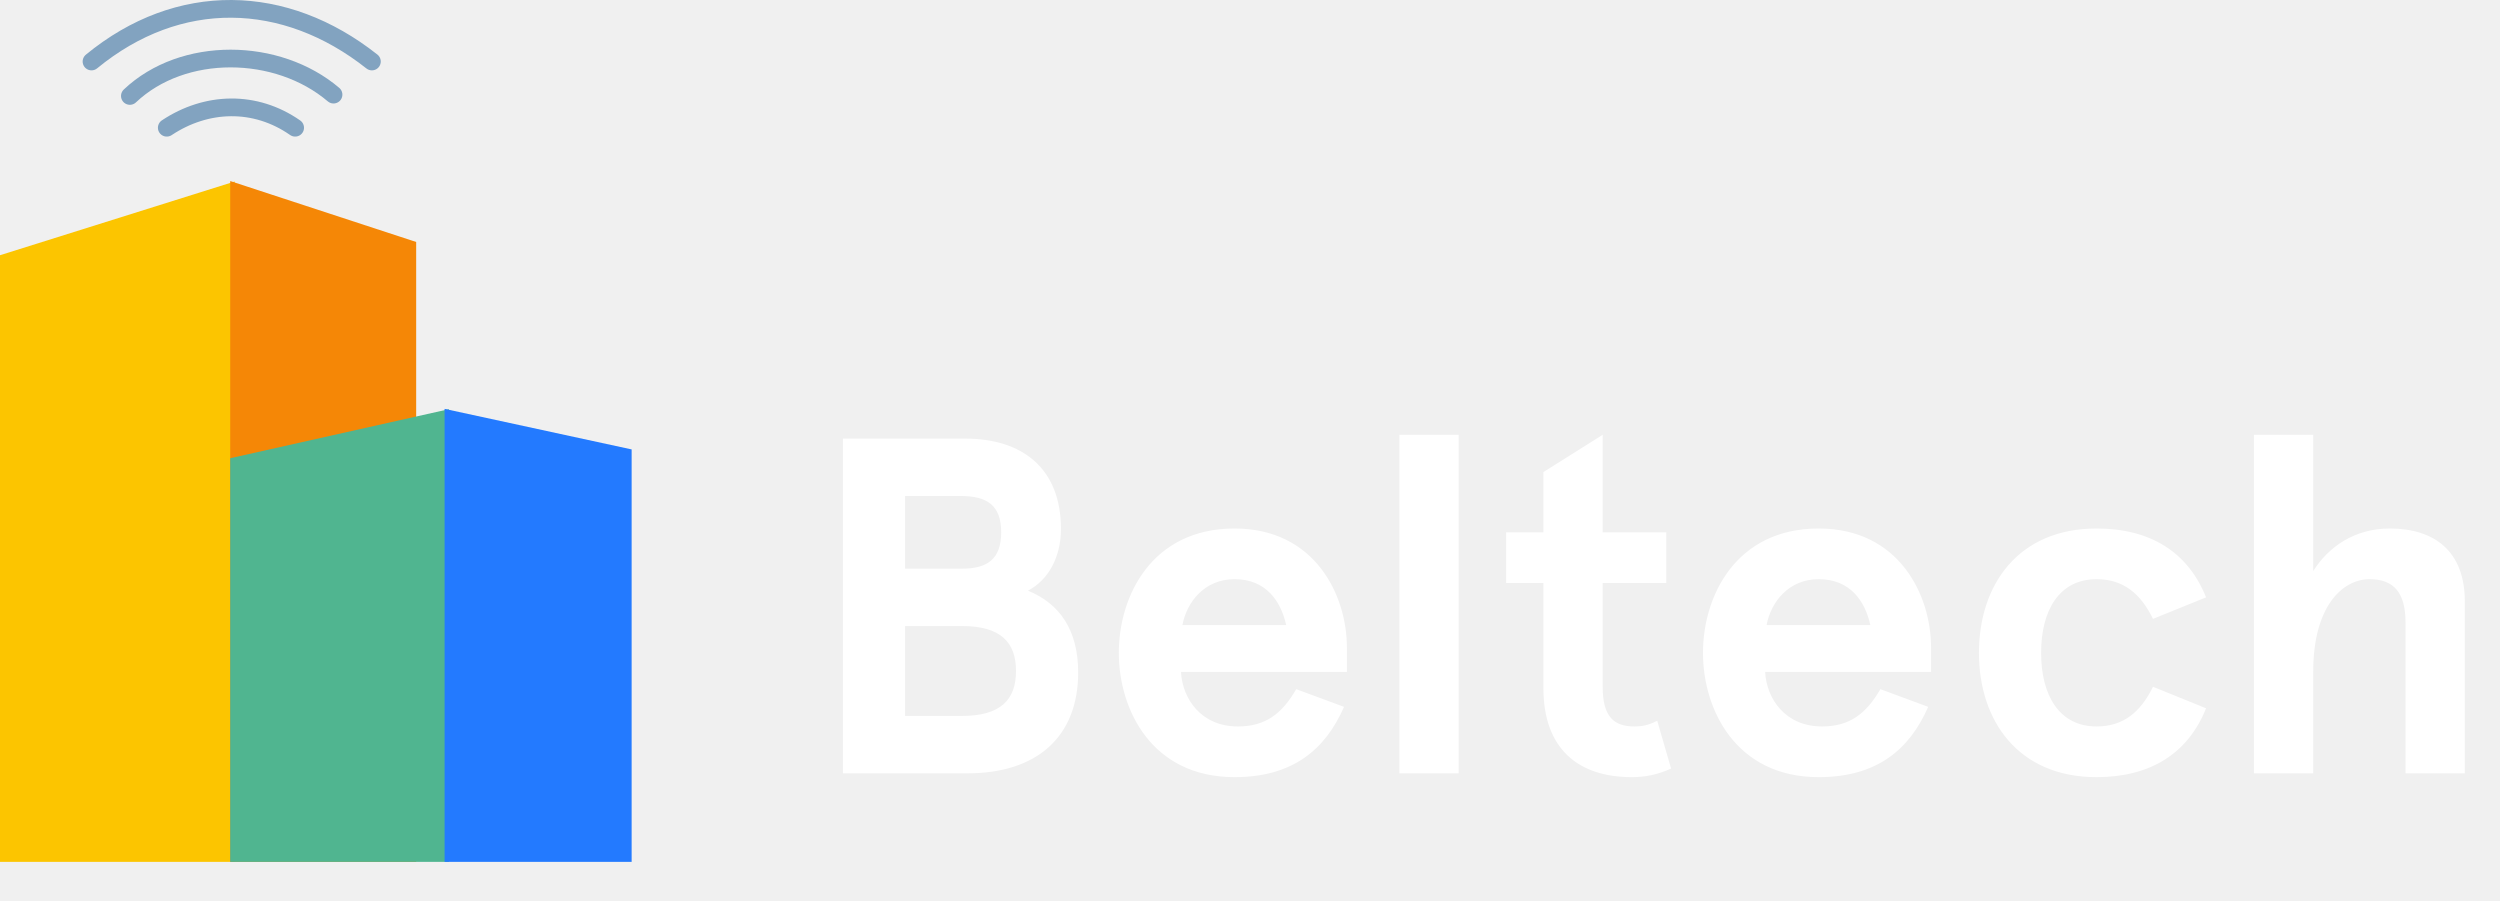
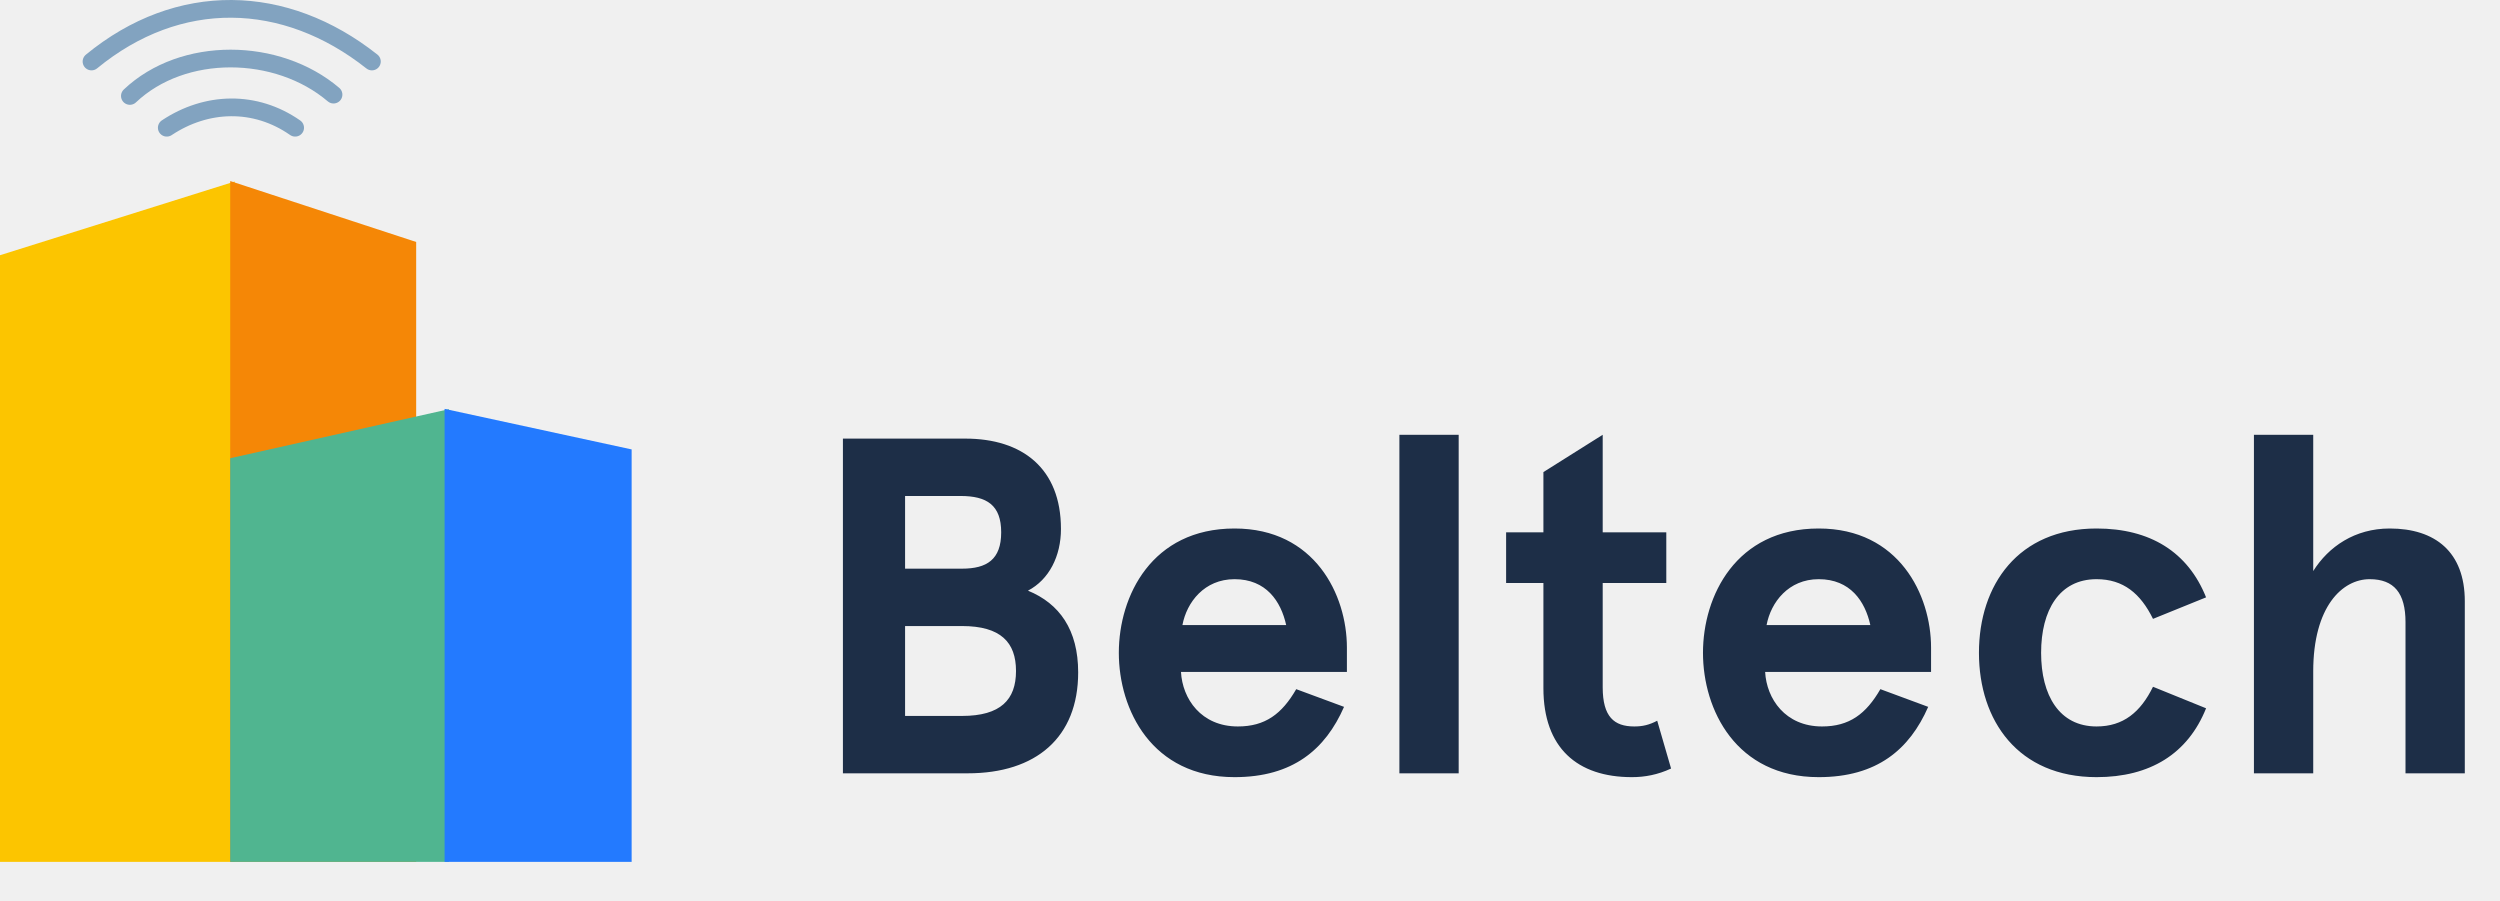
<svg xmlns="http://www.w3.org/2000/svg" width="847" height="305" viewBox="0 0 847 305" fill="none">
-   <path d="M285.58 148.6V262H327.862C351.028 262 365.284 249.85 365.284 227.818C365.284 213.4 358.966 204.49 348.274 200.116C355.402 196.39 359.452 188.452 359.452 179.218C359.452 158.644 346.33 148.6 327.052 148.6H285.58ZM325.432 168.04C334.342 168.04 339.202 171.118 339.202 180.352C339.202 189.586 334.342 192.664 325.918 192.664H306.64V168.04H325.432ZM325.918 212.104C339.04 212.104 344.224 217.612 344.224 227.332C344.224 237.052 339.04 242.56 325.918 242.56H306.64V212.104H325.918ZM456.332 219.394C456.332 201.574 445.478 179.056 418.262 179.056C390.236 179.056 379.058 201.898 379.058 221.176C379.058 240.454 390.236 263.296 418.262 263.296C438.026 263.296 449.042 253.9 455.36 239.482L439.16 233.488C434.3 241.912 428.63 246.124 419.396 246.124C406.922 246.124 400.604 236.728 400.118 227.656H456.332V219.394ZM418.262 196.228C428.954 196.228 433.976 203.68 435.758 211.78H400.604C402.062 204.004 408.056 196.228 418.262 196.228ZM474.113 147.304V262H494.201V147.304H474.113ZM561.463 244.18C558.709 245.638 556.441 246.124 553.687 246.124C546.883 246.124 542.995 242.884 542.995 232.84V197.524H564.541V180.352H542.995V147.304L522.907 159.94V180.352H510.271V197.524H522.907V233.164C522.907 253.414 534.409 263.296 552.877 263.296C557.251 263.296 561.625 262.486 566.161 260.38L561.463 244.18ZM654.244 219.394C654.244 201.574 643.39 179.056 616.174 179.056C588.148 179.056 576.97 201.898 576.97 221.176C576.97 240.454 588.148 263.296 616.174 263.296C635.938 263.296 646.954 253.9 653.272 239.482L637.072 233.488C632.212 241.912 626.542 246.124 617.308 246.124C604.834 246.124 598.516 236.728 598.03 227.656H654.244V219.394ZM616.174 196.228C626.866 196.228 631.888 203.68 633.67 211.78H598.516C599.974 204.004 605.968 196.228 616.174 196.228ZM729.436 232.678C725.224 241.264 719.392 246.124 710.32 246.124C697.684 246.124 691.528 235.594 691.528 221.176C691.528 206.758 697.684 196.228 710.32 196.228C719.392 196.228 725.224 201.088 729.436 209.674L747.418 202.384C741.262 186.994 728.464 179.056 710.32 179.056C683.752 179.056 670.468 198.172 670.468 221.176C670.468 244.18 683.752 263.296 710.32 263.296C728.464 263.296 741.262 255.358 747.418 239.968L729.436 232.678ZM763.632 147.304V262H783.72V227.494C783.72 205.462 793.602 196.228 802.836 196.228C811.098 196.228 814.986 200.926 814.986 210.808V262H835.074V203.68C835.074 186.994 825.03 179.056 809.64 179.056C797.814 179.056 788.904 185.212 783.72 193.474V147.304H763.632Z" fill="#ffffff" />
+   <path d="M285.58 148.6V262H327.862C351.028 262 365.284 249.85 365.284 227.818C365.284 213.4 358.966 204.49 348.274 200.116C355.402 196.39 359.452 188.452 359.452 179.218C359.452 158.644 346.33 148.6 327.052 148.6H285.58ZM325.432 168.04C334.342 168.04 339.202 171.118 339.202 180.352C339.202 189.586 334.342 192.664 325.918 192.664H306.64V168.04H325.432ZM325.918 212.104C339.04 212.104 344.224 217.612 344.224 227.332C344.224 237.052 339.04 242.56 325.918 242.56H306.64V212.104H325.918ZM456.332 219.394C456.332 201.574 445.478 179.056 418.262 179.056C390.236 179.056 379.058 201.898 379.058 221.176C379.058 240.454 390.236 263.296 418.262 263.296C438.026 263.296 449.042 253.9 455.36 239.482L439.16 233.488C434.3 241.912 428.63 246.124 419.396 246.124C406.922 246.124 400.604 236.728 400.118 227.656H456.332V219.394ZM418.262 196.228C428.954 196.228 433.976 203.68 435.758 211.78H400.604C402.062 204.004 408.056 196.228 418.262 196.228ZM474.113 147.304V262H494.201V147.304H474.113ZM561.463 244.18C558.709 245.638 556.441 246.124 553.687 246.124C546.883 246.124 542.995 242.884 542.995 232.84V197.524H564.541V180.352H542.995V147.304L522.907 159.94V180.352H510.271V197.524H522.907V233.164C522.907 253.414 534.409 263.296 552.877 263.296C557.251 263.296 561.625 262.486 566.161 260.38L561.463 244.18ZM654.244 219.394C654.244 201.574 643.39 179.056 616.174 179.056C588.148 179.056 576.97 201.898 576.97 221.176C576.97 240.454 588.148 263.296 616.174 263.296C635.938 263.296 646.954 253.9 653.272 239.482L637.072 233.488C632.212 241.912 626.542 246.124 617.308 246.124C604.834 246.124 598.516 236.728 598.03 227.656H654.244V219.394ZM616.174 196.228C626.866 196.228 631.888 203.68 633.67 211.78H598.516C599.974 204.004 605.968 196.228 616.174 196.228ZM729.436 232.678C725.224 241.264 719.392 246.124 710.32 246.124C697.684 246.124 691.528 235.594 691.528 221.176C691.528 206.758 697.684 196.228 710.32 196.228C719.392 196.228 725.224 201.088 729.436 209.674L747.418 202.384C741.262 186.994 728.464 179.056 710.32 179.056C683.752 179.056 670.468 198.172 670.468 221.176C670.468 244.18 683.752 263.296 710.32 263.296C728.464 263.296 741.262 255.358 747.418 239.968L729.436 232.678ZM763.632 147.304V262H783.72V227.494C783.72 205.462 793.602 196.228 802.836 196.228C811.098 196.228 814.986 200.926 814.986 210.808V262H835.074V203.68C835.074 186.994 825.03 179.056 809.64 179.056C797.814 179.056 788.904 185.212 783.72 193.474V147.304H763.632Z" fill="#1D2E47" />
  <path d="M0 292H79.5V61.496L0 86.469V292Z" fill="#FCC500" />
  <path d="M141 292V81.981L78 61.339V292H141Z" fill="#F58706" />
  <path d="M78 292H152.092V138.629L78 155.246V292Z" fill="#50B590" />
  <path d="M214 292V152.26L150.626 138.525V292H214Z" fill="#237AFF" />
  <path d="M56.5 43.278C70 34.303 86.5 33.854 100 43.278" stroke="#82A3C0" stroke-width="6" stroke-linecap="round" stroke-linejoin="round" />
  <path d="M44 32.508C62 15.455 94 15.903 113 32.059" stroke="#82A3C0" stroke-width="6" stroke-linecap="round" stroke-linejoin="round" />
  <path d="M31 20.839C60.5 -3.393 96.5 -2.496 126 20.839" stroke="#82A3C0" stroke-width="6" stroke-linecap="round" stroke-linejoin="round" />
</svg>
